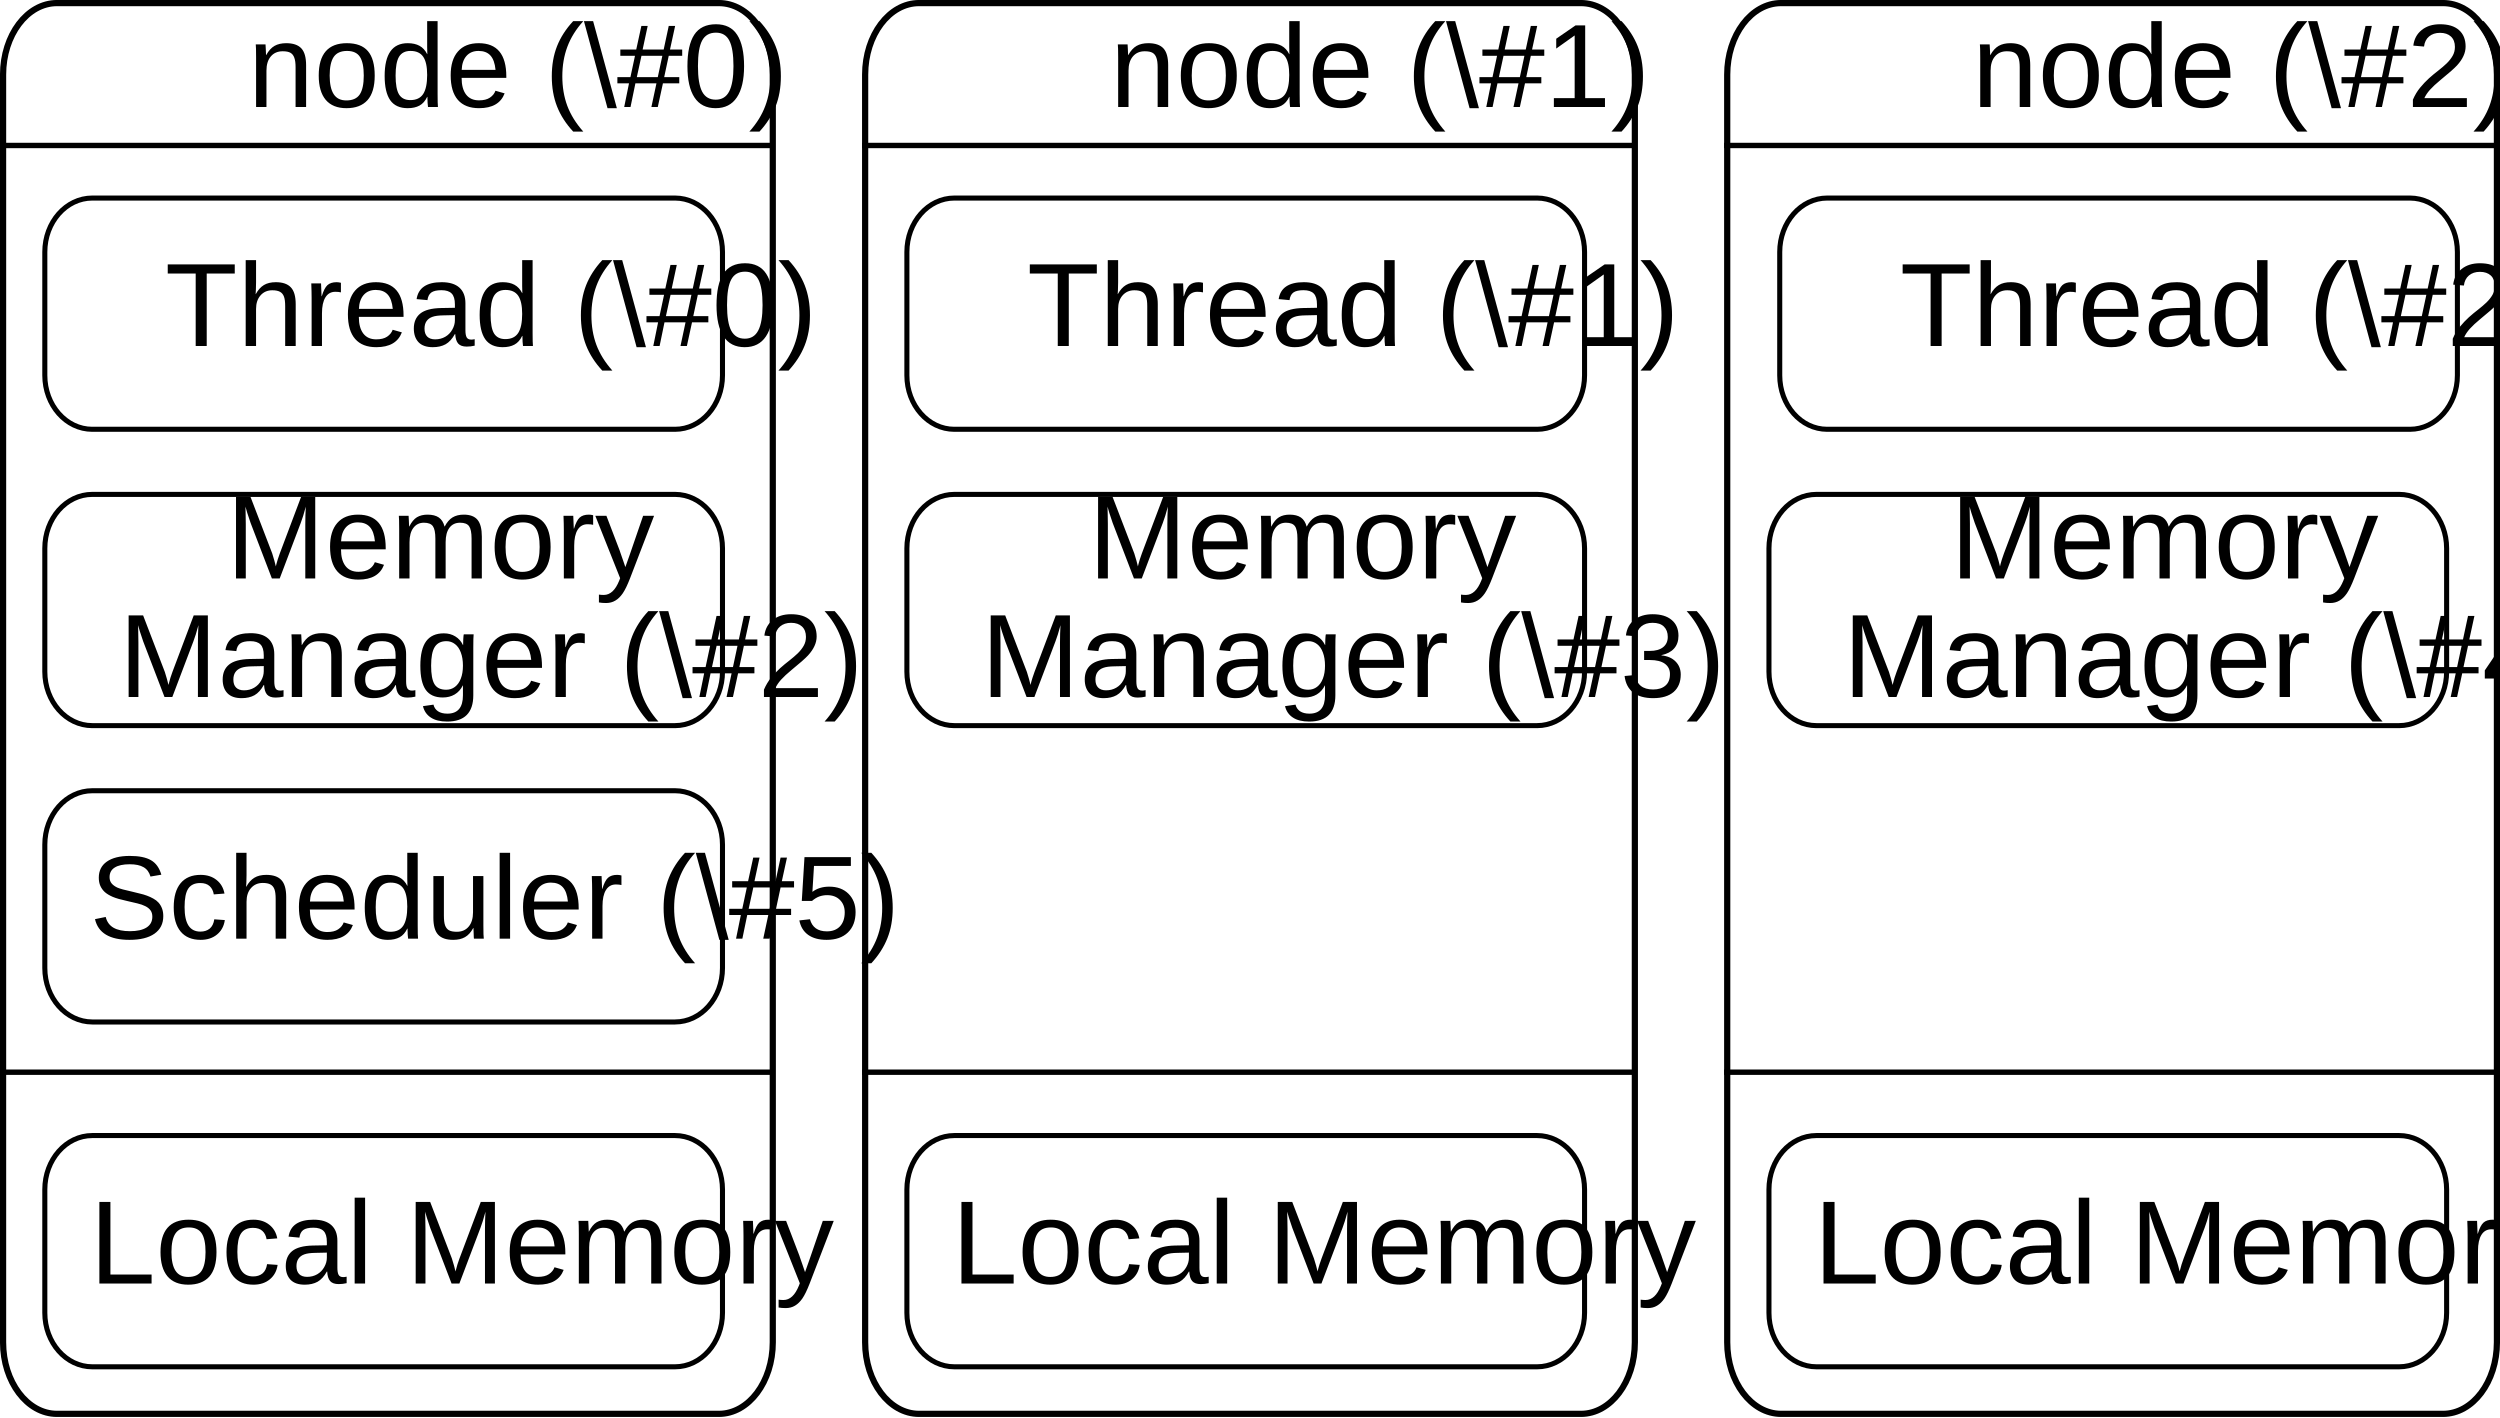
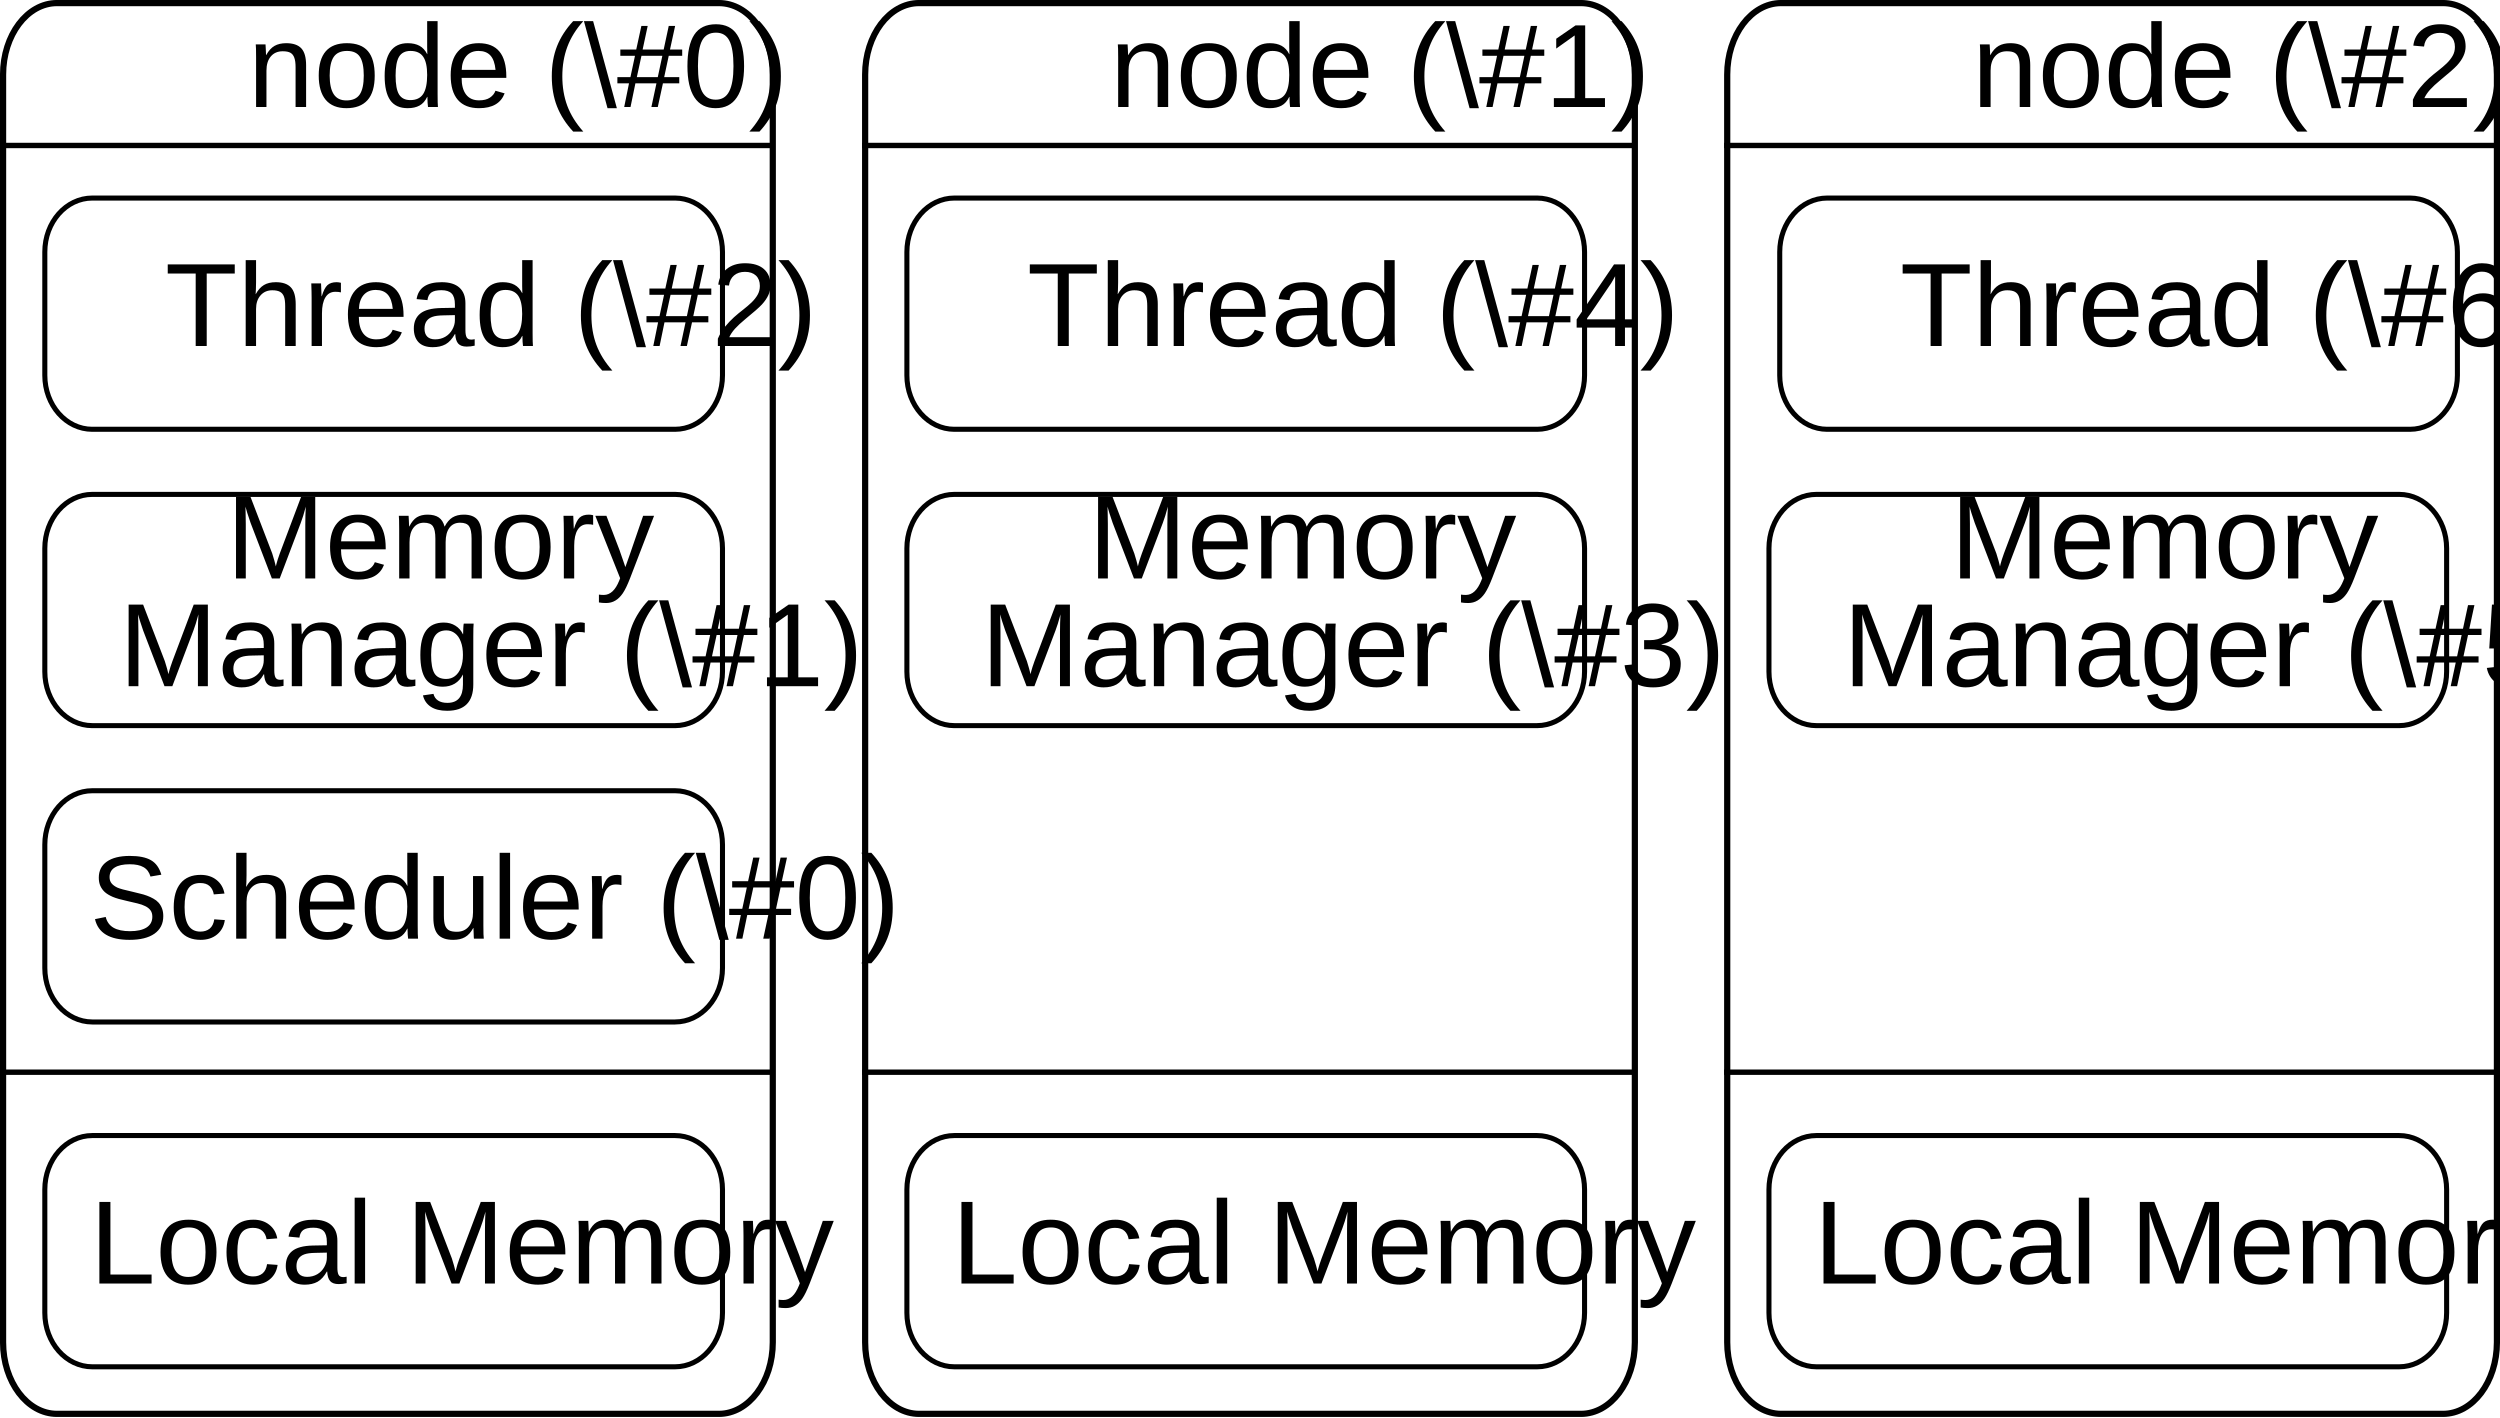
<svg xmlns="http://www.w3.org/2000/svg" width="464" height="263" id="svg2" version="1.1">
  <defs id="defs4" />
  <g id="layer1" transform="translate(-38,-53.21875)">
    <rect style="fill:none;stroke:#000000;stroke-width:1.152" id="rect2985" width="142.857" height="261.839" x="38.571" y="53.791" rx="10" ry="13.282" />
    <text xml:space="preserve" style="font-size:22px;font-style:normal;font-variant:normal;font-weight:normal;font-stretch:normal;line-height:125%;letter-spacing:0px;word-spacing:0px;fill:#000000;fill-opacity:1;stroke:none;font-family:Arial;-inkscape-font-specification:Arial" x="84" y="73.076" id="text2989">
      <tspan id="tspan2991" x="84" y="73.076">node (\#0)</tspan>
    </text>
    <rect ry="13.282" rx="10" y="53.791" x="198.571" height="261.839" width="142.857" id="rect2986" style="fill:none;stroke:#000000;stroke-width:1.152" />
    <text id="text2988" y="73.076" x="244" style="font-size:22px;font-style:normal;font-variant:normal;font-weight:normal;font-stretch:normal;line-height:125%;letter-spacing:0px;word-spacing:0px;fill:#000000;fill-opacity:1;stroke:none;font-family:Arial;-inkscape-font-specification:Arial" xml:space="preserve">
      <tspan y="73.076" x="244" id="tspan2990">node (\#1)</tspan>
    </text>
    <rect style="fill:none;stroke:#000000;stroke-width:1.152" id="rect2992" width="142.857" height="261.839" x="358.571" y="53.791" rx="10" ry="13.282" />
    <text xml:space="preserve" style="font-size:22px;font-style:normal;font-variant:normal;font-weight:normal;font-stretch:normal;line-height:125%;letter-spacing:0px;word-spacing:0px;fill:#000000;fill-opacity:1;stroke:none;font-family:Arial;-inkscape-font-specification:Arial" x="404" y="73.076" id="text2994">
      <tspan x="404" y="73.076" id="tspan2998">node (\#2)</tspan>
    </text>
    <rect style="fill:none;stroke:#000000;stroke-width:0.939" id="rect3002" width="125.775" height="42.918" x="46.318" y="89.978" rx="8.804" ry="10.014" />
    <text xml:space="preserve" style="font-size:22px;font-style:normal;font-variant:normal;font-weight:normal;font-stretch:normal;line-height:125%;letter-spacing:0px;word-spacing:0px;fill:#000000;fill-opacity:1;stroke:none;font-family:Arial;-inkscape-font-specification:Arial" x="68.634" y="117.438" id="text3004">
-       <tspan id="tspan3006" x="68.634" y="117.438">Thread (\#0)</tspan>
+       <tspan id="tspan3006" x="68.634" y="117.438">Thread (\#2)</tspan>
    </text>
    <rect ry="10.014" rx="8.804" y="144.978" x="46.318" height="42.918" width="125.775" id="rect3008" style="fill:none;stroke:#000000;stroke-width:0.939" />
    <text id="text3010" y="160.58" x="79.994" style="font-size:22px;font-style:normal;font-variant:normal;font-weight:normal;font-stretch:normal;line-height:125%;letter-spacing:0px;word-spacing:0px;fill:#000000;fill-opacity:1;stroke:none;font-family:Arial;-inkscape-font-specification:Arial" xml:space="preserve">
      <tspan y="160.58" x="79.994" id="tspan3044">Memory</tspan>
    </text>
    <rect style="fill:none;stroke:#000000;stroke-width:0.939" id="rect3014" width="125.775" height="42.918" x="46.318" y="199.978" rx="8.804" ry="10.014" />
    <text xml:space="preserve" style="font-size:22px;font-style:normal;font-variant:normal;font-weight:normal;font-stretch:normal;line-height:125%;letter-spacing:0px;word-spacing:0px;fill:#000000;fill-opacity:1;stroke:none;font-family:Arial;-inkscape-font-specification:Arial" x="54.634" y="227.438" id="text3016">
-       <tspan id="tspan3018" x="54.634" y="227.438">Scheduler (\#5)</tspan>
+       <tspan id="tspan3018" x="54.634" y="227.438">Scheduler (\#0)</tspan>
    </text>
    <rect ry="10.014" rx="8.804" y="89.978" x="206.318" height="42.918" width="125.775" id="rect3020" style="fill:none;stroke:#000000;stroke-width:0.939" />
    <text id="text3022" y="117.438" x="228.634" style="font-size:22px;font-style:normal;font-variant:normal;font-weight:normal;font-stretch:normal;line-height:125%;letter-spacing:0px;word-spacing:0px;fill:#000000;fill-opacity:1;stroke:none;font-family:Arial;-inkscape-font-specification:Arial" xml:space="preserve">
-       <tspan y="117.438" x="228.634" id="tspan3024">Thread (\#1)</tspan>
+       <tspan y="117.438" x="228.634" id="tspan3024">Thread (\#4)</tspan>
    </text>
    <rect style="fill:none;stroke:#000000;stroke-width:0.939" id="rect3032" width="125.775" height="42.918" x="368.318" y="89.978" rx="8.804" ry="10.014" />
    <text xml:space="preserve" style="font-size:22px;font-style:normal;font-variant:normal;font-weight:normal;font-stretch:normal;line-height:125%;letter-spacing:0px;word-spacing:0px;fill:#000000;fill-opacity:1;stroke:none;font-family:Arial;-inkscape-font-specification:Arial" x="390.634" y="117.438" id="text3034">
-       <tspan id="tspan3036" x="390.634" y="117.438">Thread (\#2)</tspan>
+       <tspan id="tspan3036" x="390.634" y="117.438">Thread (\#6)</tspan>
    </text>
-     <text xml:space="preserve" style="font-size:22px;font-style:normal;font-variant:normal;font-weight:normal;font-stretch:normal;line-height:125%;letter-spacing:0px;word-spacing:0px;fill:#000000;fill-opacity:1;stroke:none;font-family:Arial;-inkscape-font-specification:Arial" x="60.062" y="182.58" id="text3054">
-       <tspan id="tspan3056" x="60.062" y="182.58">Manager (\#2)</tspan>
+     <text xml:space="preserve" style="font-size:22px;font-style:normal;font-variant:normal;font-weight:normal;font-stretch:normal;line-height:125%;letter-spacing:0px;word-spacing:0px;fill:#000000;fill-opacity:1;stroke:none;font-family:Arial;-inkscape-font-specification:Arial" x="60.062" y="180.58" id="text3054">
+       <tspan id="tspan3056" x="60.062" y="180.58">Manager (\#1)</tspan>
    </text>
    <rect ry="10.014" rx="8.804" y="263.978" x="46.318" height="42.918" width="125.775" id="rect3074" style="fill:none;stroke:#000000;stroke-width:0.939" />
    <text id="text3076" y="291.438" x="54.634" style="font-size:22px;font-style:normal;font-variant:normal;font-weight:normal;font-stretch:normal;line-height:125%;letter-spacing:0px;word-spacing:0px;fill:#000000;fill-opacity:1;stroke:none;font-family:Arial;-inkscape-font-specification:Arial" xml:space="preserve">
      <tspan y="291.438" x="54.634" id="tspan3078">Local Memory</tspan>
    </text>
    <rect style="fill:none;stroke:#000000;stroke-width:0.939" id="rect3092" width="125.775" height="42.918" x="206.318" y="263.978" rx="8.804" ry="10.014" />
    <text xml:space="preserve" style="font-size:22px;font-style:normal;font-variant:normal;font-weight:normal;font-stretch:normal;line-height:125%;letter-spacing:0px;word-spacing:0px;fill:#000000;fill-opacity:1;stroke:none;font-family:Arial;-inkscape-font-specification:Arial" x="214.634" y="291.438" id="text3094">
      <tspan id="tspan3096" x="214.634" y="291.438">Local Memory</tspan>
    </text>
    <rect ry="10.014" rx="8.804" y="263.978" x="366.318" height="42.918" width="125.775" id="rect3098" style="fill:none;stroke:#000000;stroke-width:0.939" />
    <text id="text3100" y="291.438" x="374.634" style="font-size:22px;font-style:normal;font-variant:normal;font-weight:normal;font-stretch:normal;line-height:125%;letter-spacing:0px;word-spacing:0px;fill:#000000;fill-opacity:1;stroke:none;font-family:Arial;-inkscape-font-specification:Arial" xml:space="preserve">
      <tspan y="291.438" x="374.634" id="tspan3102">Local Memory</tspan>
    </text>
    <path style="fill:none;stroke:#000000;stroke-width:1px;stroke-linecap:butt;stroke-linejoin:miter;stroke-opacity:1" d="m 38,252.219 143.3,0" id="path3108" />
    <path id="path3110" d="m 198,252.219 143.3,0" style="fill:none;stroke:#000000;stroke-width:1px;stroke-linecap:butt;stroke-linejoin:miter;stroke-opacity:1" />
    <path style="fill:none;stroke:#000000;stroke-width:1px;stroke-linecap:butt;stroke-linejoin:miter;stroke-opacity:1" d="m 358,252.219 143.3,0" id="path3112" />
    <path id="path3114" d="m 38,80.219 143.3,0" style="fill:none;stroke:#000000;stroke-width:1px;stroke-linecap:butt;stroke-linejoin:miter;stroke-opacity:1" />
    <path style="fill:none;stroke:#000000;stroke-width:1px;stroke-linecap:butt;stroke-linejoin:miter;stroke-opacity:1" d="m 198,80.219 143.3,0" id="path3116" />
    <path id="path3118" d="m 358,80.219 143.3,0" style="fill:none;stroke:#000000;stroke-width:1px;stroke-linecap:butt;stroke-linejoin:miter;stroke-opacity:1" />
    <rect style="fill:none;stroke:#000000;stroke-width:0.939" id="rect3120" width="125.775" height="42.918" x="206.318" y="144.978" rx="8.804" ry="10.014" />
    <text xml:space="preserve" style="font-size:22px;font-style:normal;font-variant:normal;font-weight:normal;font-stretch:normal;line-height:125%;letter-spacing:0px;word-spacing:0px;fill:#000000;fill-opacity:1;stroke:none;font-family:Arial;-inkscape-font-specification:Arial" x="239.994" y="160.58" id="text3122">
      <tspan id="tspan3124" x="239.994" y="160.58">Memory</tspan>
    </text>
-     <text id="text3126" y="182.58" x="220.062" style="font-size:22px;font-style:normal;font-variant:normal;font-weight:normal;font-stretch:normal;line-height:125%;letter-spacing:0px;word-spacing:0px;fill:#000000;fill-opacity:1;stroke:none;font-family:Arial;-inkscape-font-specification:Arial" xml:space="preserve">
-       <tspan y="182.58" x="220.062" id="tspan3128">Manager (\#3)</tspan>
+     <text id="text3126" y="180.58" x="220.062" style="font-size:22px;font-style:normal;font-variant:normal;font-weight:normal;font-stretch:normal;line-height:125%;letter-spacing:0px;word-spacing:0px;fill:#000000;fill-opacity:1;stroke:none;font-family:Arial;-inkscape-font-specification:Arial" xml:space="preserve">
+       <tspan y="180.58" x="220.062" id="tspan3128">Manager (\#3)</tspan>
    </text>
    <rect ry="10.014" rx="8.804" y="144.978" x="366.318" height="42.918" width="125.775" id="rect3130" style="fill:none;stroke:#000000;stroke-width:0.939" />
    <text id="text3132" y="160.58" x="399.994" style="font-size:22px;font-style:normal;font-variant:normal;font-weight:normal;font-stretch:normal;line-height:125%;letter-spacing:0px;word-spacing:0px;fill:#000000;fill-opacity:1;stroke:none;font-family:Arial;-inkscape-font-specification:Arial" xml:space="preserve">
      <tspan y="160.58" x="399.994" id="tspan3134">Memory</tspan>
    </text>
-     <text xml:space="preserve" style="font-size:22px;font-style:normal;font-variant:normal;font-weight:normal;font-stretch:normal;line-height:125%;letter-spacing:0px;word-spacing:0px;fill:#000000;fill-opacity:1;stroke:none;font-family:Arial;-inkscape-font-specification:Arial" x="380.062" y="182.58" id="text3136">
-       <tspan id="tspan3138" x="380.062" y="182.58">Manager (\#4)</tspan>
+     <text xml:space="preserve" style="font-size:22px;font-style:normal;font-variant:normal;font-weight:normal;font-stretch:normal;line-height:125%;letter-spacing:0px;word-spacing:0px;fill:#000000;fill-opacity:1;stroke:none;font-family:Arial;-inkscape-font-specification:Arial" x="380.062" y="180.58" id="text3136">
+       <tspan id="tspan3138" x="380.062" y="180.58">Manager (\#5)</tspan>
    </text>
  </g>
</svg>
